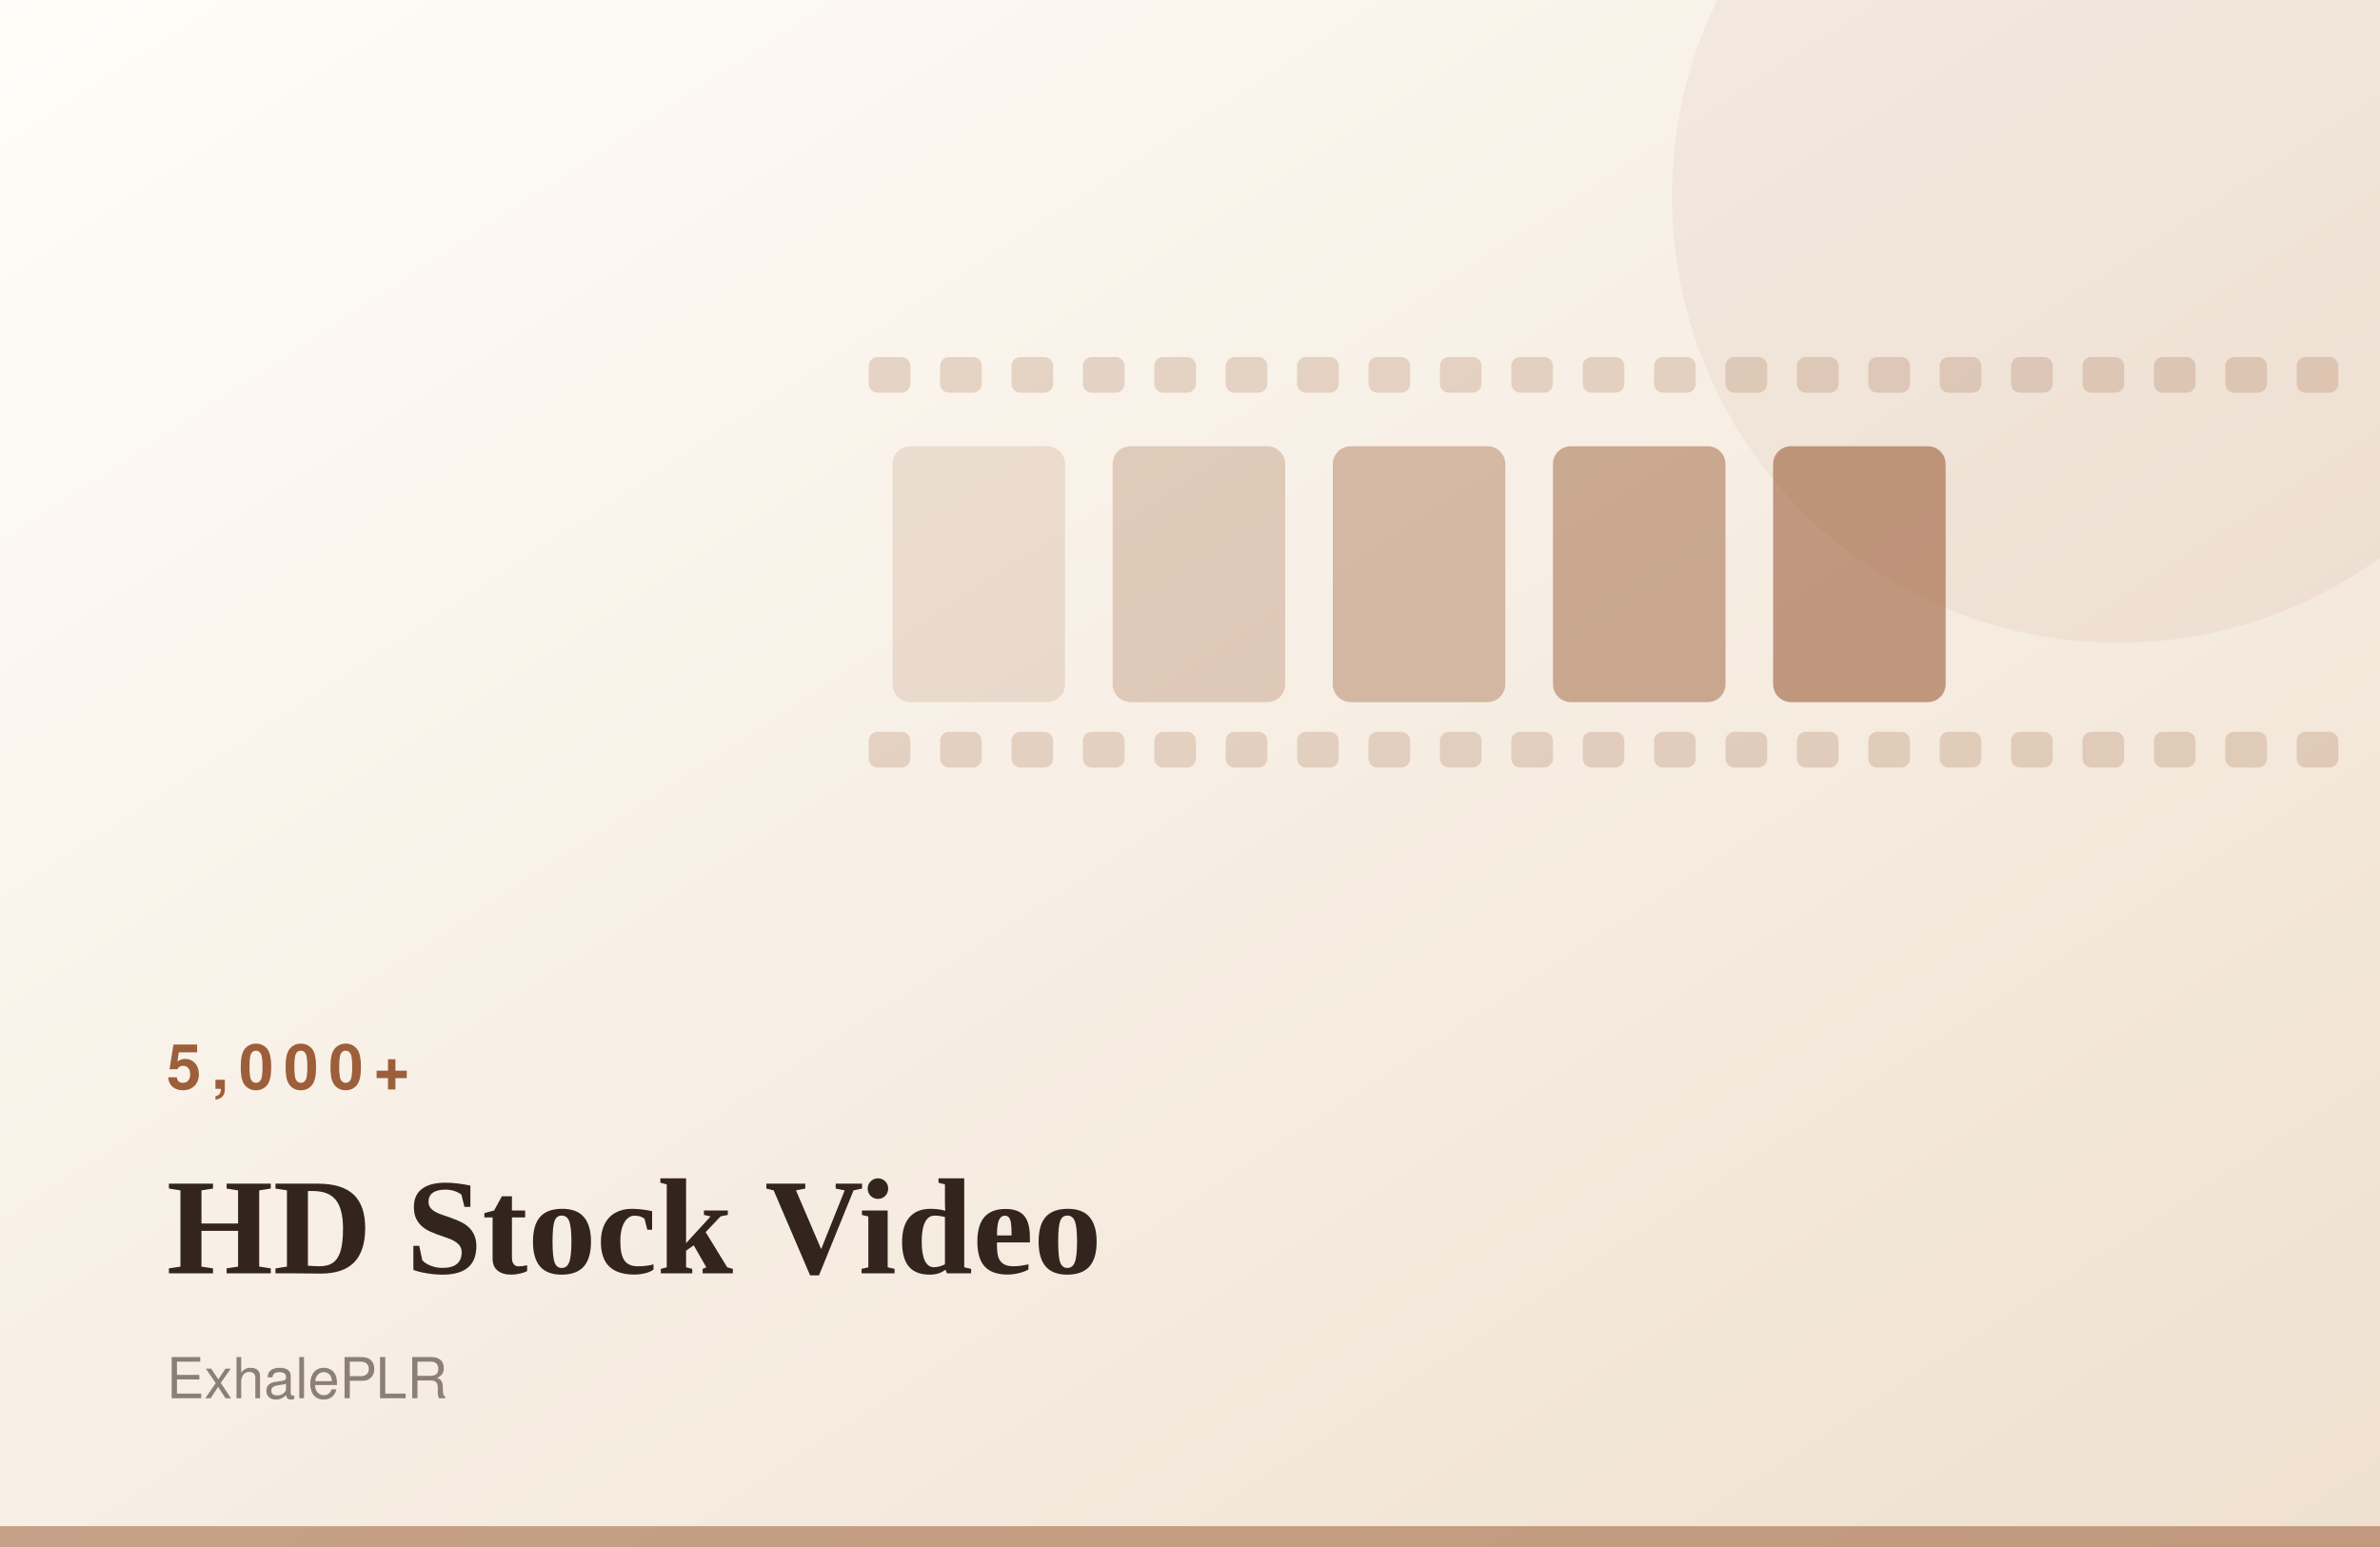
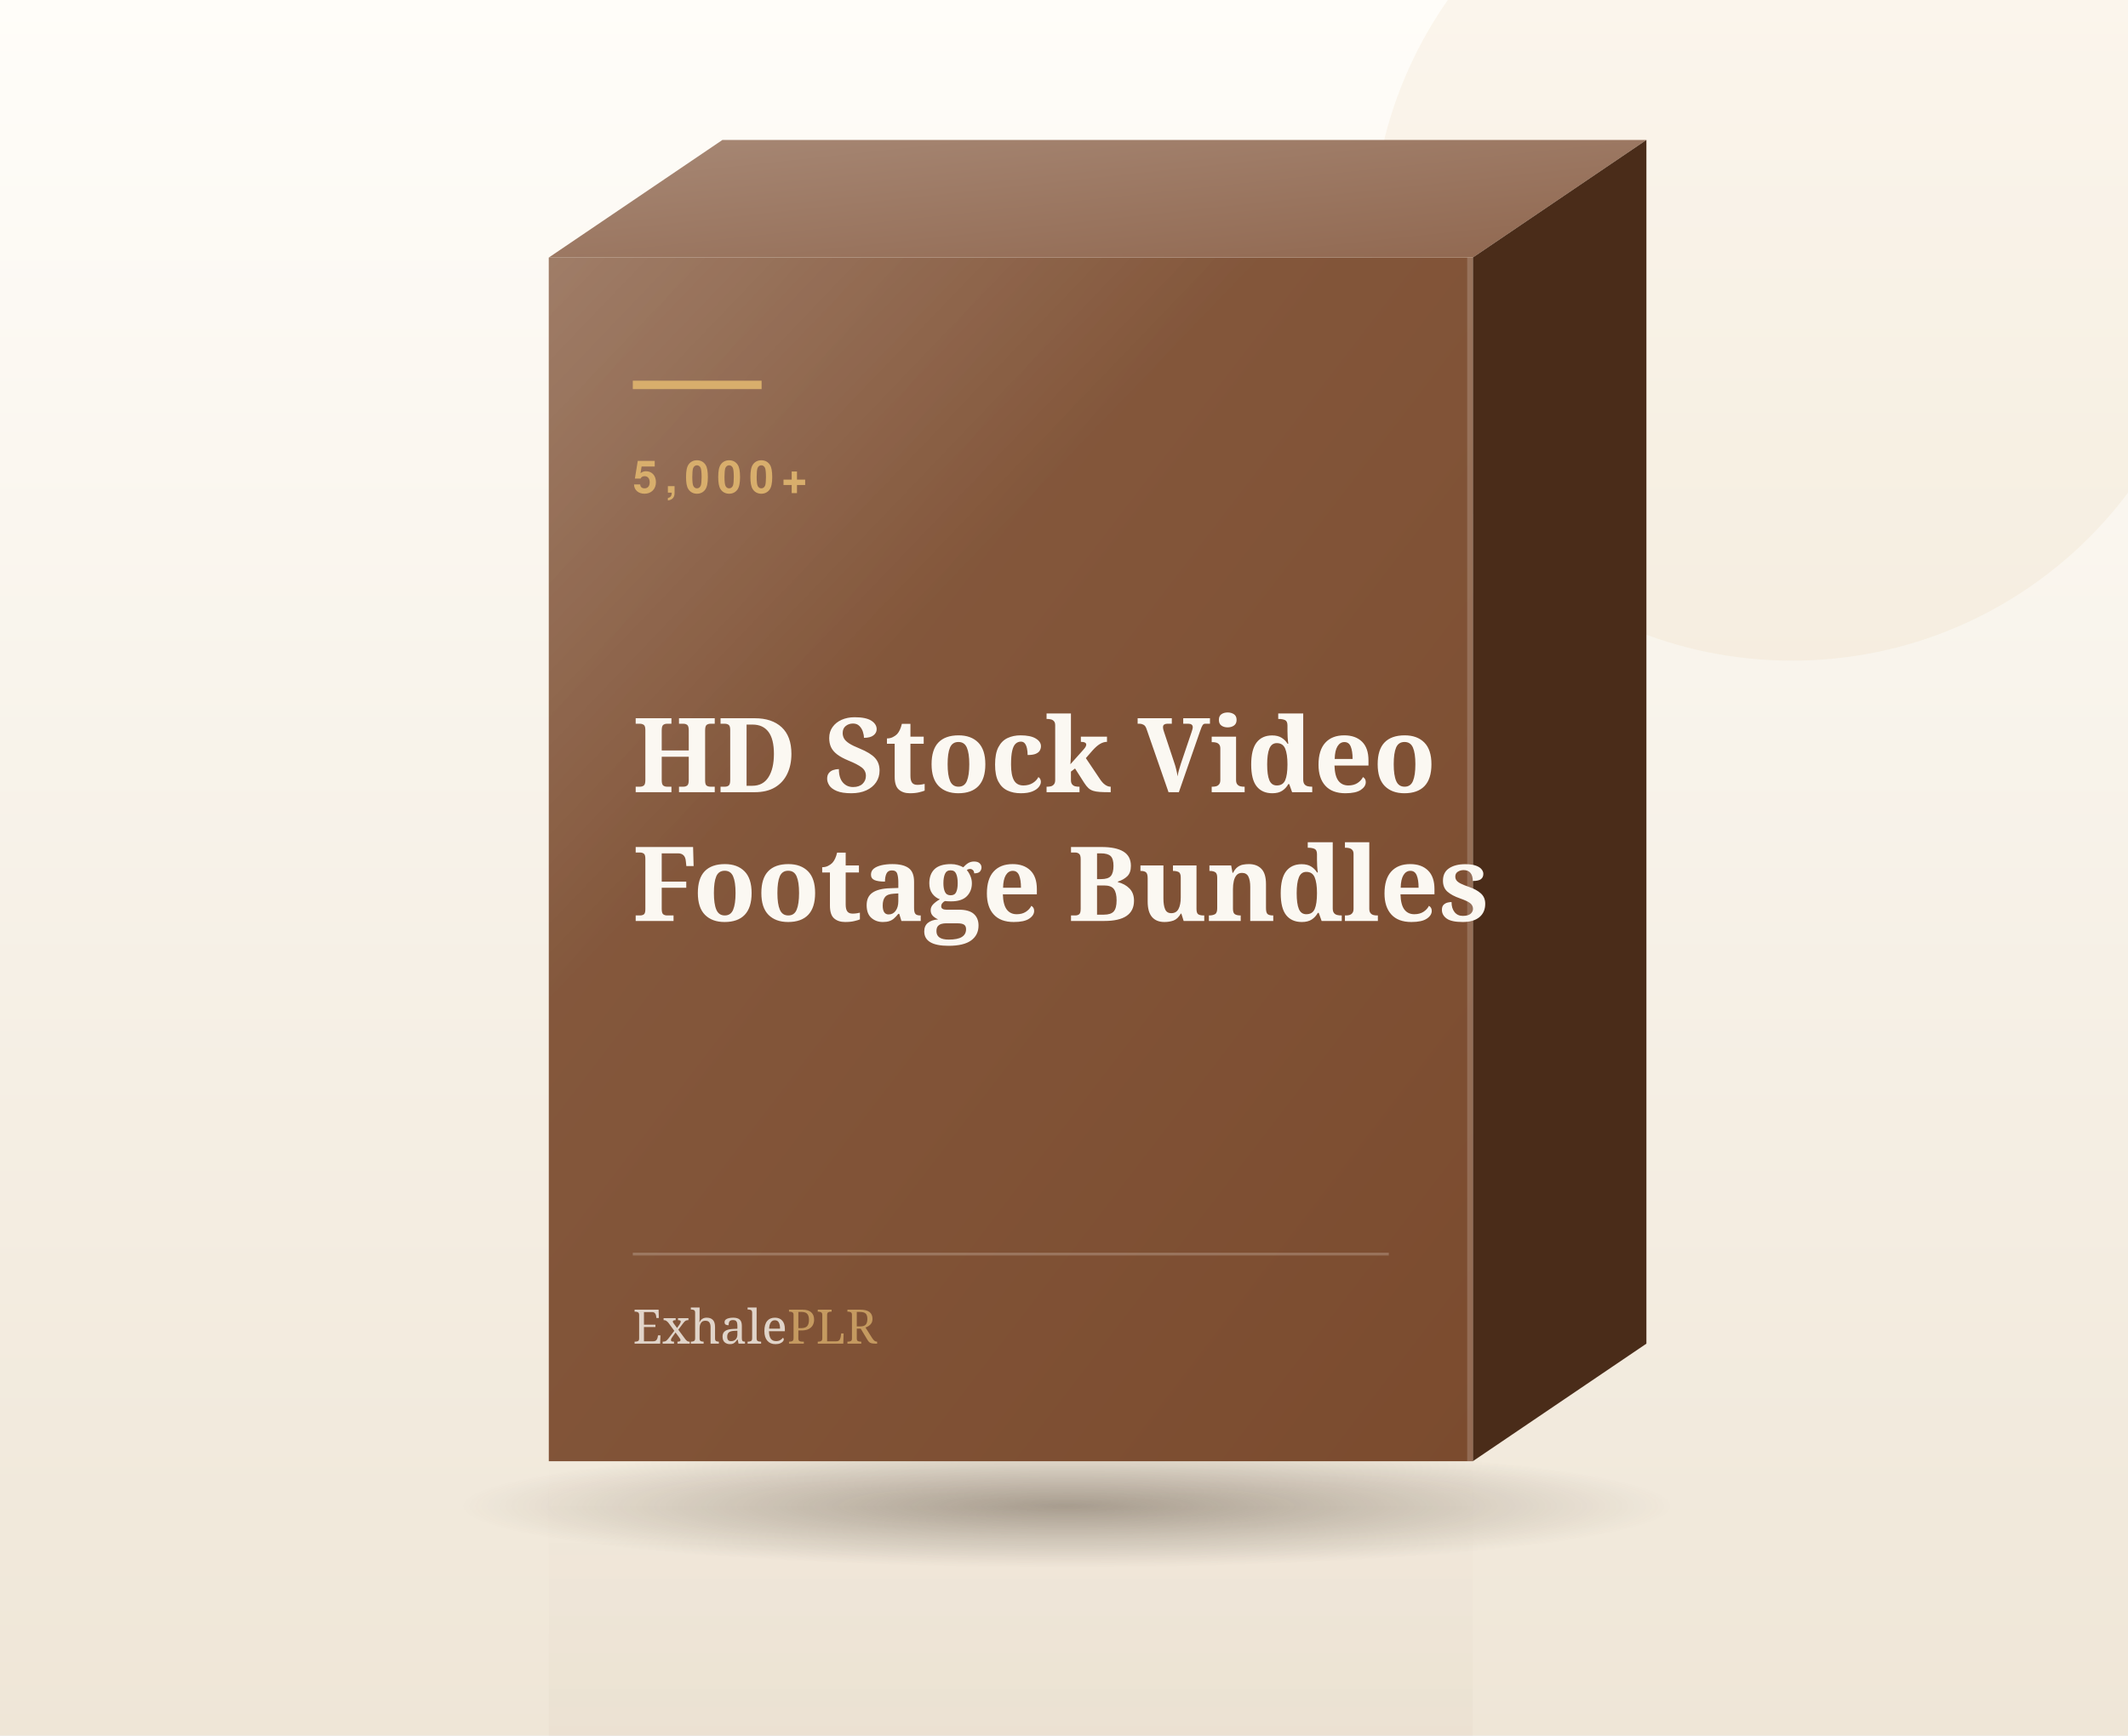
- <svg xmlns="http://www.w3.org/2000/svg" viewBox="0 0 800 520" width="800" height="520" role="img" aria-label="5,000+ HD Stock Video">
+ <svg xmlns="http://www.w3.org/2000/svg" viewBox="0 0 760 620" width="760" height="620" role="img" aria-label="HD Stock Video Footage Bundles">
  <defs>
-     <linearGradient id="g" x1="0" y1="0" x2="1" y2="1">
+     <linearGradient id="bg" x1="0" y1="0" x2="0" y2="1">
      <stop offset="0" stop-color="#fffdf9" />
-       <stop offset="1" stop-color="#efe0cf" />
+       <stop offset="1" stop-color="#efe6d7" />
    </linearGradient>
+     <linearGradient id="f" x1="0" y1="0" x2="1" y2="1">
+       <stop offset="0" stop-color="#885d42" />
+       <stop offset="1" stop-color="#7b4b2e" />
+     </linearGradient>
+     <linearGradient id="s" x1="0" y1="0" x2="1" y2="0">
+       <stop offset="0" stop-color="#4a2c19" />
+       <stop offset="1" stop-color="#4a2c19" />
+     </linearGradient>
+     <linearGradient id="t" x1="0" y1="0" x2="1" y2="1">
+       <stop offset="0" stop-color="#a78875" />
+       <stop offset="1" stop-color="#90674f" />
+     </linearGradient>
+     <linearGradient id="gloss" x1="0" y1="0" x2=".8" y2="1">
+       <stop offset="0" stop-color="#fff" stop-opacity=".20" />
+       <stop offset=".38" stop-color="#fff" stop-opacity="0" />
+     </linearGradient>
+     <linearGradient id="refl" x1="0" y1="0" x2="0" y2="1">
+       <stop offset="0" stop-color="#7b4b2e" stop-opacity=".26" />
+       <stop offset="1" stop-color="#7b4b2e" stop-opacity="0" />
+     </linearGradient>
+     <radialGradient id="sh">
+       <stop offset="0" stop-color="#3a2a1c" stop-opacity=".40" />
+       <stop offset="1" stop-color="#3a2a1c" stop-opacity="0" />
+     </radialGradient>
  </defs>
-   <rect width="800" height="520" fill="url(#g)" />
-   <circle cx="712" cy="66" r="150" fill="#9c5f3a" opacity=".07" />
-   <rect x="300" y="150" width="58" height="86" rx="6" fill="#9c5f3a" opacity="0.16" />
-   <rect x="374" y="150" width="58" height="86" rx="6" fill="#9c5f3a" opacity="0.27" />
-   <rect x="448" y="150" width="58" height="86" rx="6" fill="#9c5f3a" opacity="0.38" />
-   <rect x="522" y="150" width="58" height="86" rx="6" fill="#9c5f3a" opacity="0.49" />
-   <rect x="596" y="150" width="58" height="86" rx="6" fill="#9c5f3a" opacity="0.60" />
-   <rect x="292" y="120" width="14" height="12" rx="3" fill="#9c5f3a" opacity=".22" />
-   <rect x="292" y="246" width="14" height="12" rx="3" fill="#9c5f3a" opacity=".22" />
-   <rect x="316" y="120" width="14" height="12" rx="3" fill="#9c5f3a" opacity=".22" />
-   <rect x="316" y="246" width="14" height="12" rx="3" fill="#9c5f3a" opacity=".22" />
-   <rect x="340" y="120" width="14" height="12" rx="3" fill="#9c5f3a" opacity=".22" />
-   <rect x="340" y="246" width="14" height="12" rx="3" fill="#9c5f3a" opacity=".22" />
-   <rect x="364" y="120" width="14" height="12" rx="3" fill="#9c5f3a" opacity=".22" />
-   <rect x="364" y="246" width="14" height="12" rx="3" fill="#9c5f3a" opacity=".22" />
-   <rect x="388" y="120" width="14" height="12" rx="3" fill="#9c5f3a" opacity=".22" />
-   <rect x="388" y="246" width="14" height="12" rx="3" fill="#9c5f3a" opacity=".22" />
-   <rect x="412" y="120" width="14" height="12" rx="3" fill="#9c5f3a" opacity=".22" />
-   <rect x="412" y="246" width="14" height="12" rx="3" fill="#9c5f3a" opacity=".22" />
-   <rect x="436" y="120" width="14" height="12" rx="3" fill="#9c5f3a" opacity=".22" />
-   <rect x="436" y="246" width="14" height="12" rx="3" fill="#9c5f3a" opacity=".22" />
-   <rect x="460" y="120" width="14" height="12" rx="3" fill="#9c5f3a" opacity=".22" />
-   <rect x="460" y="246" width="14" height="12" rx="3" fill="#9c5f3a" opacity=".22" />
-   <rect x="484" y="120" width="14" height="12" rx="3" fill="#9c5f3a" opacity=".22" />
-   <rect x="484" y="246" width="14" height="12" rx="3" fill="#9c5f3a" opacity=".22" />
-   <rect x="508" y="120" width="14" height="12" rx="3" fill="#9c5f3a" opacity=".22" />
-   <rect x="508" y="246" width="14" height="12" rx="3" fill="#9c5f3a" opacity=".22" />
-   <rect x="532" y="120" width="14" height="12" rx="3" fill="#9c5f3a" opacity=".22" />
-   <rect x="532" y="246" width="14" height="12" rx="3" fill="#9c5f3a" opacity=".22" />
-   <rect x="556" y="120" width="14" height="12" rx="3" fill="#9c5f3a" opacity=".22" />
-   <rect x="556" y="246" width="14" height="12" rx="3" fill="#9c5f3a" opacity=".22" />
-   <rect x="580" y="120" width="14" height="12" rx="3" fill="#9c5f3a" opacity=".22" />
-   <rect x="580" y="246" width="14" height="12" rx="3" fill="#9c5f3a" opacity=".22" />
-   <rect x="604" y="120" width="14" height="12" rx="3" fill="#9c5f3a" opacity=".22" />
-   <rect x="604" y="246" width="14" height="12" rx="3" fill="#9c5f3a" opacity=".22" />
-   <rect x="628" y="120" width="14" height="12" rx="3" fill="#9c5f3a" opacity=".22" />
-   <rect x="628" y="246" width="14" height="12" rx="3" fill="#9c5f3a" opacity=".22" />
-   <rect x="652" y="120" width="14" height="12" rx="3" fill="#9c5f3a" opacity=".22" />
-   <rect x="652" y="246" width="14" height="12" rx="3" fill="#9c5f3a" opacity=".22" />
-   <rect x="676" y="120" width="14" height="12" rx="3" fill="#9c5f3a" opacity=".22" />
-   <rect x="676" y="246" width="14" height="12" rx="3" fill="#9c5f3a" opacity=".22" />
-   <rect x="700" y="120" width="14" height="12" rx="3" fill="#9c5f3a" opacity=".22" />
-   <rect x="700" y="246" width="14" height="12" rx="3" fill="#9c5f3a" opacity=".22" />
-   <rect x="724" y="120" width="14" height="12" rx="3" fill="#9c5f3a" opacity=".22" />
-   <rect x="724" y="246" width="14" height="12" rx="3" fill="#9c5f3a" opacity=".22" />
-   <rect x="748" y="120" width="14" height="12" rx="3" fill="#9c5f3a" opacity=".22" />
-   <rect x="748" y="246" width="14" height="12" rx="3" fill="#9c5f3a" opacity=".22" />
-   <rect x="772" y="120" width="14" height="12" rx="3" fill="#9c5f3a" opacity=".22" />
-   <rect x="772" y="246" width="14" height="12" rx="3" fill="#9c5f3a" opacity=".22" />
-   <text x="56" y="366" font-size="21" fill="#9c5f3a" letter-spacing="3.4" font-family="Helvetica,Arial,sans-serif" font-weight="700">5,000+</text>
-   <text x="56" y="428" font-size="46" fill="#33241e" font-family="Georgia,'Times New Roman',serif" font-weight="700">HD Stock Video</text>
-   <text x="56" y="470" font-size="19" fill="#33241e" opacity=".55" font-family="Helvetica,Arial,sans-serif">ExhalePLR</text>
-   <rect x="0" y="513" width="800" height="7" fill="#9c5f3a" opacity=".55" />
+   <rect width="760" height="620" fill="url(#bg)" />
+   <circle cx="640" cy="86" r="150" fill="#d8ae6c" opacity=".10" />
+   <g transform="translate(0,1044) scale(1,-1)" opacity=".5">
+     <rect x="196" y="92" width="330" height="430" fill="url(#refl)" />
+   </g>
+   <ellipse cx="381.0" cy="538" rx="218" ry="22" fill="url(#sh)" />
+   <path d="M196 92 L258 50 L588 50 L526 92 Z" fill="url(#t)" />
+   <path d="M526 92 L588 50 L588 480 L526 522 Z" fill="url(#s)" />
+   <rect x="196" y="92" width="330" height="430" fill="url(#f)" />
+   <rect x="196" y="92" width="330" height="430" fill="url(#gloss)" />
+   <rect x="524" y="92" width="2" height="430" fill="#fff" opacity=".18" />
+   <rect x="226" y="136" width="46" height="3" fill="#d8ae6c" />
+   <text x="226" y="176" font-size="16" fill="#d8ae6c" font-family="Helvetica,Arial,sans-serif" font-weight="700" letter-spacing="2.6">5,000+</text>
+   <text x="226" y="283" font-size="37" fill="#fbf8f2" font-family="Georgia,serif" font-weight="700">HD Stock Video</text>
+   <text x="226" y="329" font-size="37" fill="#fbf8f2" font-family="Georgia,serif" font-weight="700">Footage Bundles</text>
+   <line x1="226" y1="448" x2="496" y2="448" stroke="#fbf8f2" stroke-opacity=".22" />
+   <text x="226" y="480" font-size="17" fill="#fbf8f2" opacity=".78" font-family="Georgia,serif">Exhale<tspan fill="#d8ae6c">PLR</tspan>
+   </text>
</svg>
